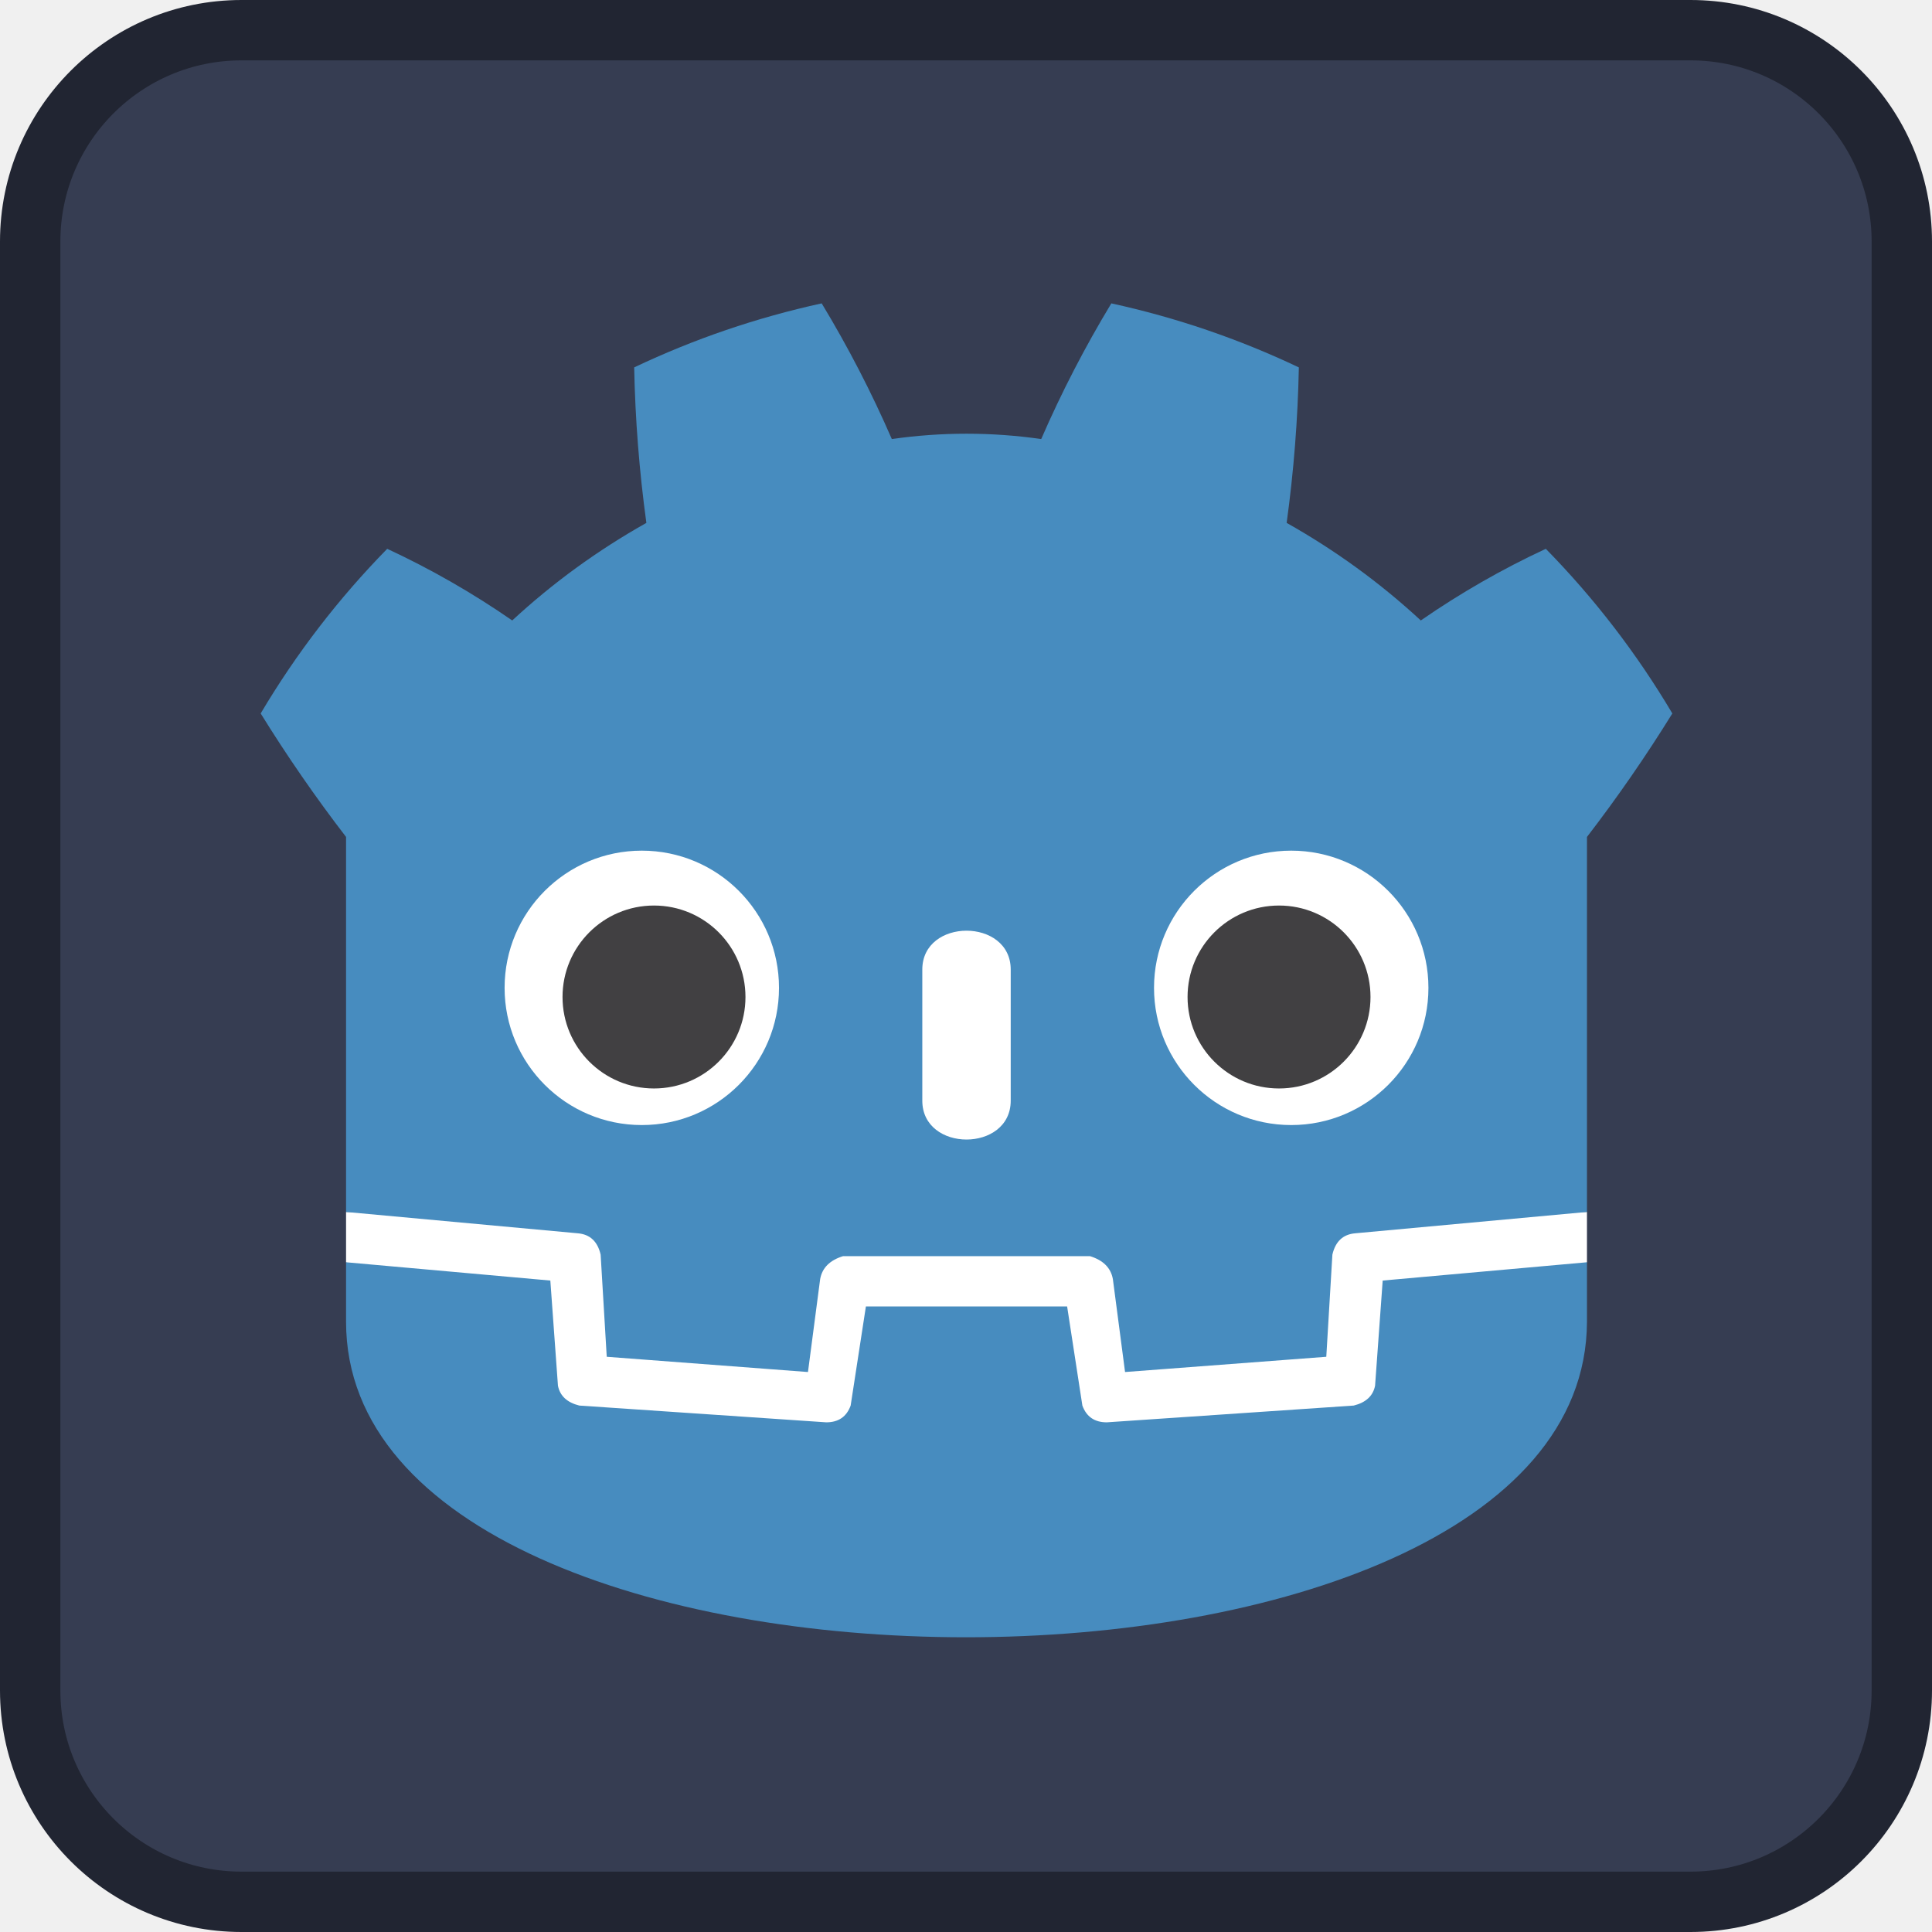
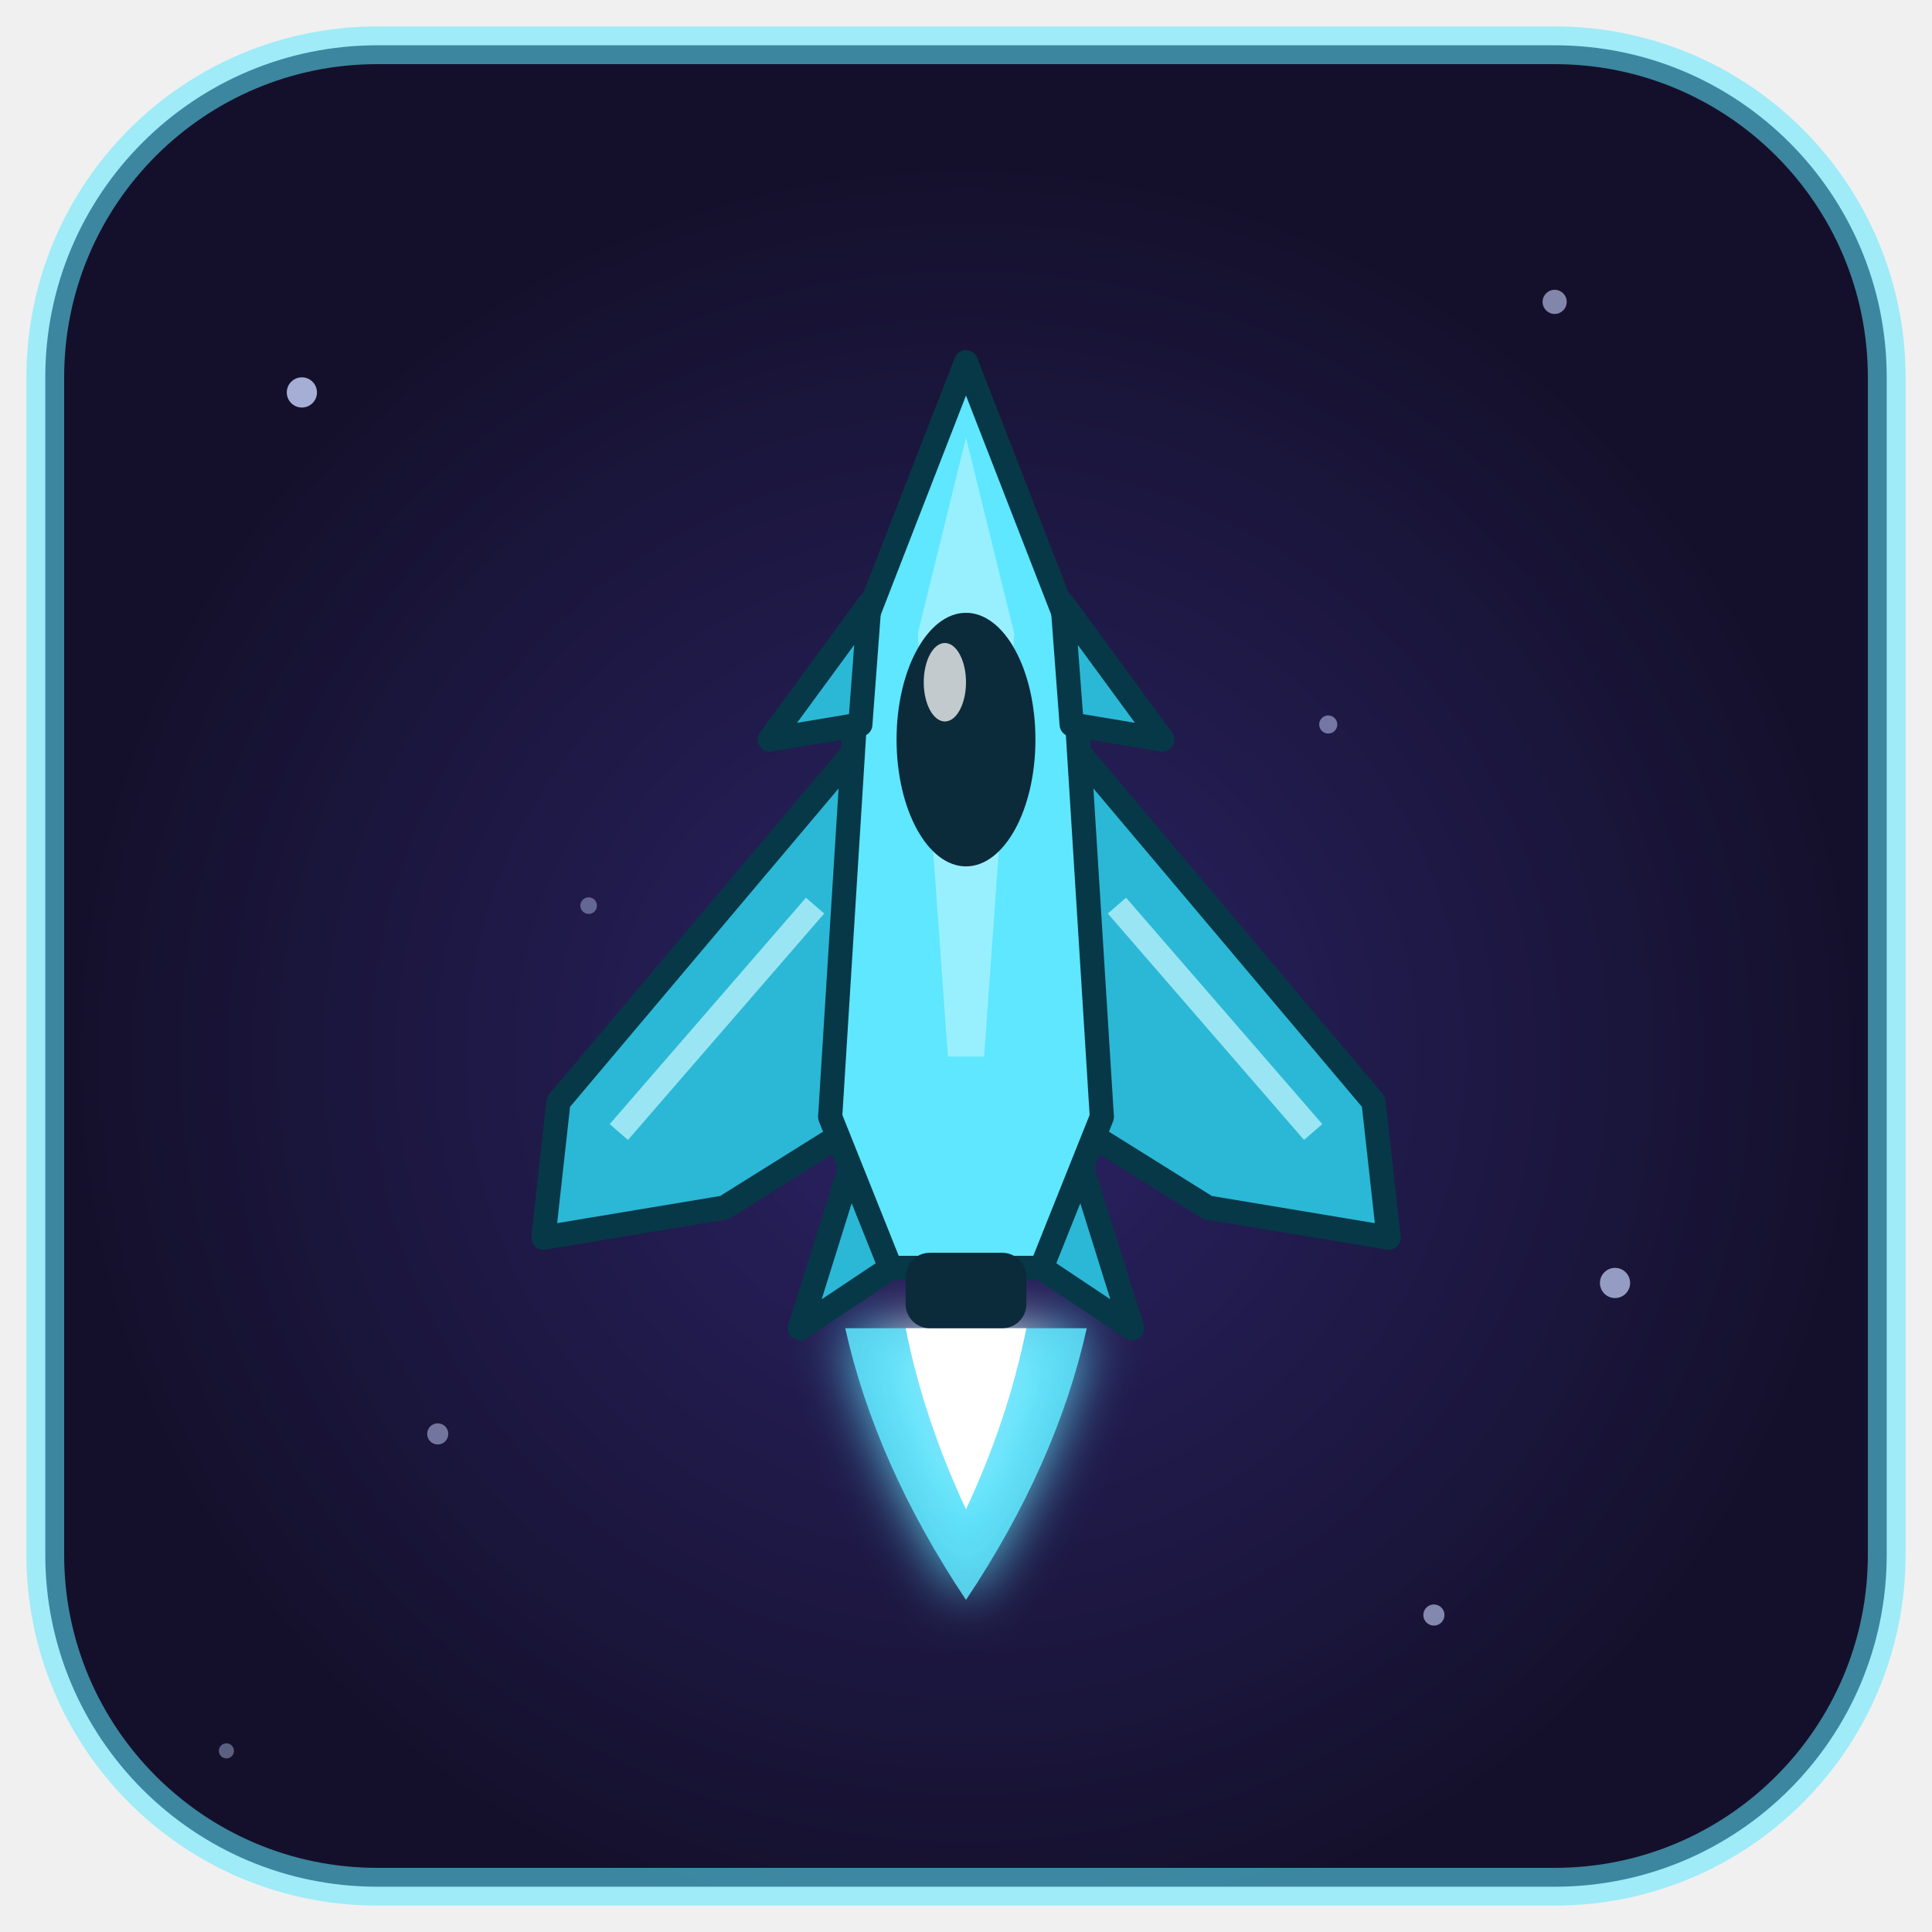
- <svg xmlns="http://www.w3.org/2000/svg" width="128" height="128">
-   <rect width="124" height="124" x="2" y="2" fill="#363d52" stroke="#212532" stroke-width="4" rx="14" />
-   <g fill="#fff" transform="translate(12.322 12.322)scale(.101)">
-     <path d="M105 673v33q407 354 814 0v-33z" />
-     <path fill="#478cbf" d="m105 673 152 14q12 1 15 14l4 67 132 10 8-61q2-11 15-15h162q13 4 15 15l8 61 132-10 4-67q3-13 15-14l152-14V427q30-39 56-81-35-59-83-108-43 20-82 47-40-37-88-64 7-51 8-102-59-28-123-42-26 43-46 89-49-7-98 0-20-46-46-89-64 14-123 42 1 51 8 102-48 27-88 64-39-27-82-47-48 49-83 108 26 42 56 81zm0 33v39c0 276 813 276 814 0v-39l-134 12-5 69q-2 10-14 13l-162 11q-12 0-16-11l-10-65H446l-10 65q-4 11-16 11l-162-11q-12-3-14-13l-5-69z" />
-     <path d="M483 600c0 34 58 34 58 0v-86c0-34-58-34-58 0z" />
-     <circle cx="725" cy="526" r="90" />
-     <circle cx="299" cy="526" r="90" />
+ <svg xmlns="http://www.w3.org/2000/svg" width="256" height="256" viewBox="0 0 256 256">
+   <defs>
+     <radialGradient id="brilho" cx="50%" cy="55%" r="50%">
+       <stop offset="0" stop-color="#2b2366" />
+       <stop offset="1" stop-color="#14102b" />
+     </radialGradient>
+   </defs>
+   <rect x="6" y="6" width="244" height="244" rx="44" fill="url(#brilho)" stroke="#5ee7ff" stroke-opacity="0.55" stroke-width="5" />
+   <circle cx="40" cy="52" r="2" fill="#c9d6ff" opacity="0.8" />
+   <circle cx="206" cy="40" r="1.6" fill="#c9d6ff" opacity="0.6" />
+   <circle cx="58" cy="190" r="1.4" fill="#c9d6ff" opacity="0.5" />
+   <circle cx="214" cy="170" r="2" fill="#c9d6ff" opacity="0.7" />
+   <circle cx="176" cy="96" r="1.2" fill="#c9d6ff" opacity="0.5" />
+   <circle cx="78" cy="120" r="1.1" fill="#c9d6ff" opacity="0.4" />
+   <circle cx="190" cy="214" r="1.4" fill="#c9d6ff" opacity="0.6" />
+   <circle cx="30" cy="232" r="1" fill="#c9d6ff" opacity="0.4" />
+   <g transform="translate(108 176) scale(4)">
+     <defs>
+       <filter id="m2" x="-100%" y="-100%" width="300%" height="300%">
+         <feGaussianBlur in="SourceGraphic" stdDeviation="0.9" result="blur" />
+         <feMerge>
+           <feMergeNode in="blur" />
+           <feMergeNode in="SourceGraphic" />
+         </feMerge>
+       </filter>
+     </defs>
+     <g filter="url(#m2)">
+       <path d="M1,0 L9,0 Q8,4.5 5,9 Q2,4.5 1,0 Z" fill="#5ee7ff" opacity="0.85" />
+       <path d="M3,0 L7,0 Q6.4,3 5,6 Q3.6,3 3,0 Z" fill="#ffffff" />
+     </g>
  </g>
-   <g fill="#414042" transform="translate(12.322 12.322)scale(.101)">
-     <circle cx="307" cy="532" r="60" />
-     <circle cx="717" cy="532" r="60" />
+   <g transform="translate(68 44) scale(4)">
+     <polygon points="11.2,14 1.5,25.5 1,30 7,29 11,26.5" fill="#2bb8d6" stroke="#073847" stroke-width="0.8" stroke-linejoin="round" />
+     <polygon points="18.8,14 28.5,25.5 29,30 23,29 19,26.5" fill="#2bb8d6" stroke="#073847" stroke-width="0.8" stroke-linejoin="round" />
+     <line x1="10" y1="19" x2="3.5" y2="26.5" stroke="#c9f8ff" stroke-width="0.8" opacity="0.7" />
+     <line x1="20" y1="19" x2="26.5" y2="26.5" stroke="#c9f8ff" stroke-width="0.8" opacity="0.7" />
+     <polygon points="12,25 9.5,33 12.5,31" fill="#2bb8d6" stroke="#073847" stroke-width="0.8" stroke-linejoin="round" />
+     <polygon points="18,25 20.5,33 17.5,31" fill="#2bb8d6" stroke="#073847" stroke-width="0.8" stroke-linejoin="round" />
+     <polygon points="15,1 18.5,10 19.5,26 17.5,31 12.5,31 10.5,26 11.5,10" fill="#5ee7ff" stroke="#073847" stroke-width="0.8" stroke-linejoin="round" />
+     <polygon points="11.8,9 8.5,13.5 11.5,13" fill="#2bb8d6" stroke="#073847" stroke-width="0.8" stroke-linejoin="round" />
+     <polygon points="18.2,9 21.5,13.5 18.5,13" fill="#2bb8d6" stroke="#073847" stroke-width="0.8" stroke-linejoin="round" />
+     <polygon points="15,3.5 16.6,10 15.6,24 14.4,24 13.4,10" fill="#c9f8ff" opacity="0.55" />
+     <ellipse cx="15" cy="13.5" rx="2.3" ry="4.2" fill="#0b2a3a" />
+     <ellipse cx="14.3" cy="11.6" rx="0.7" ry="1.3" fill="#ffffff" opacity="0.75" />
+     <rect x="13" y="30.5" width="4" height="2.5" rx="0.8" fill="#0b2a3a" />
  </g>
</svg>
